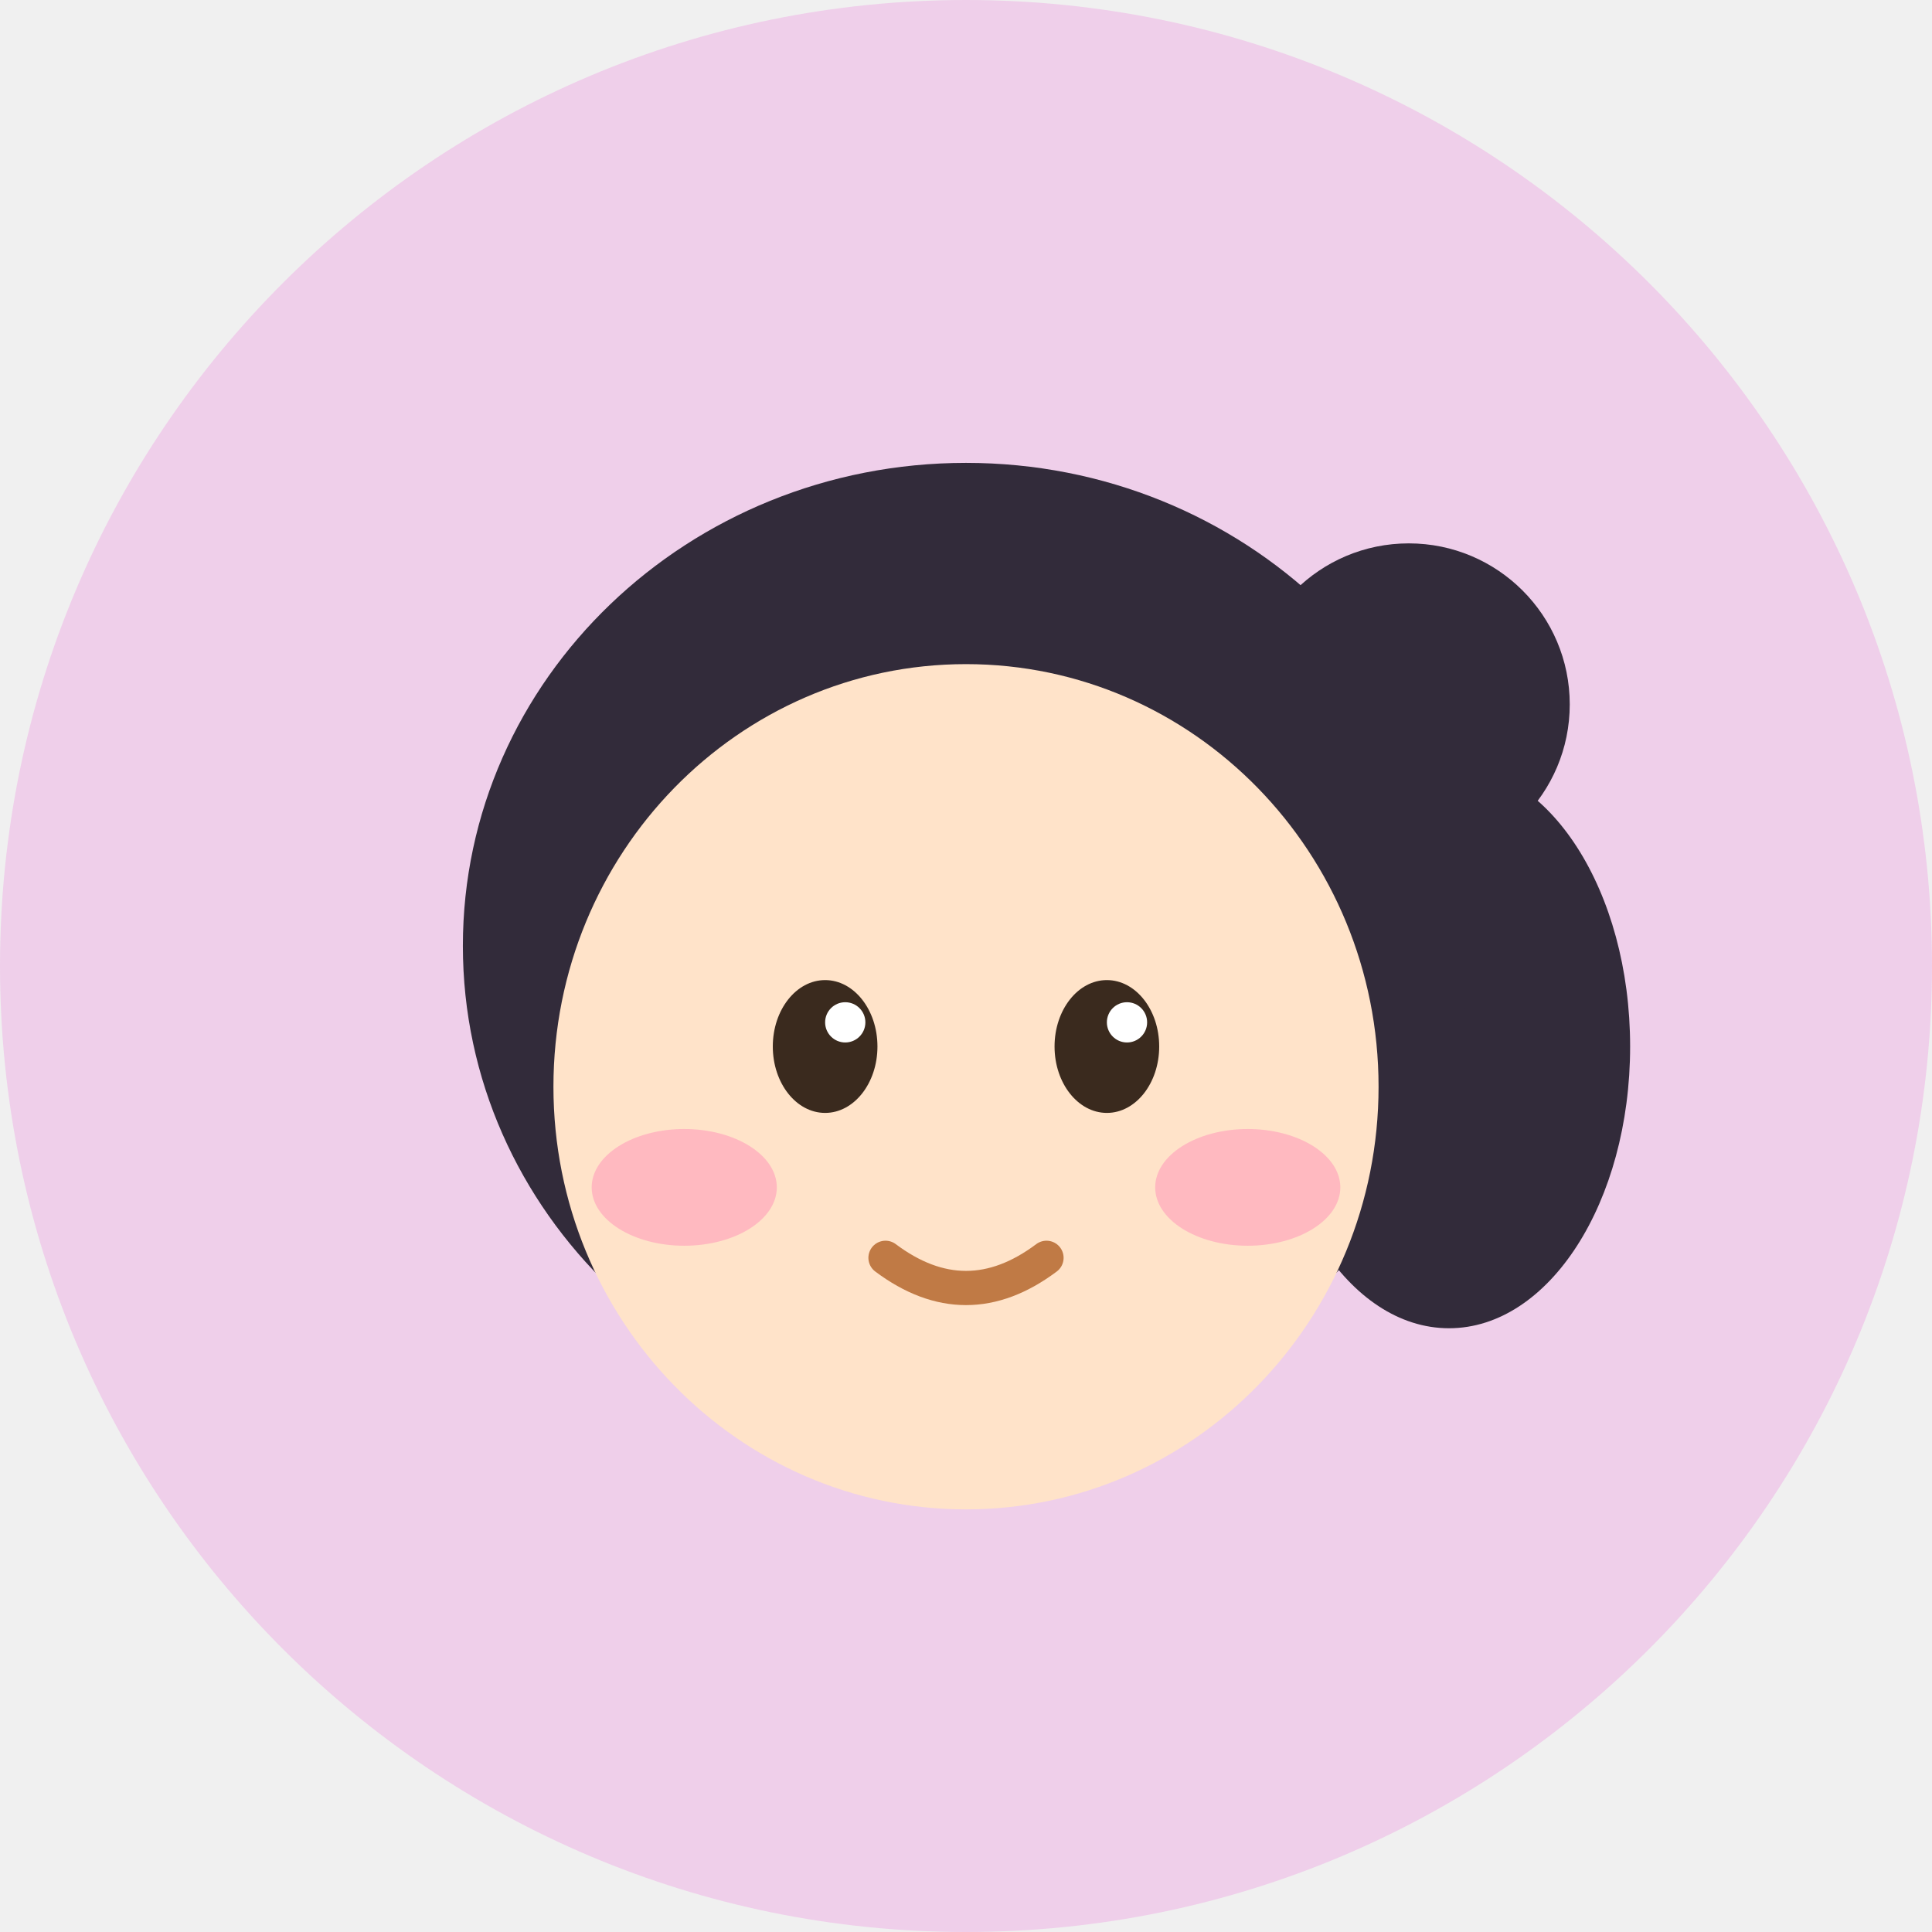
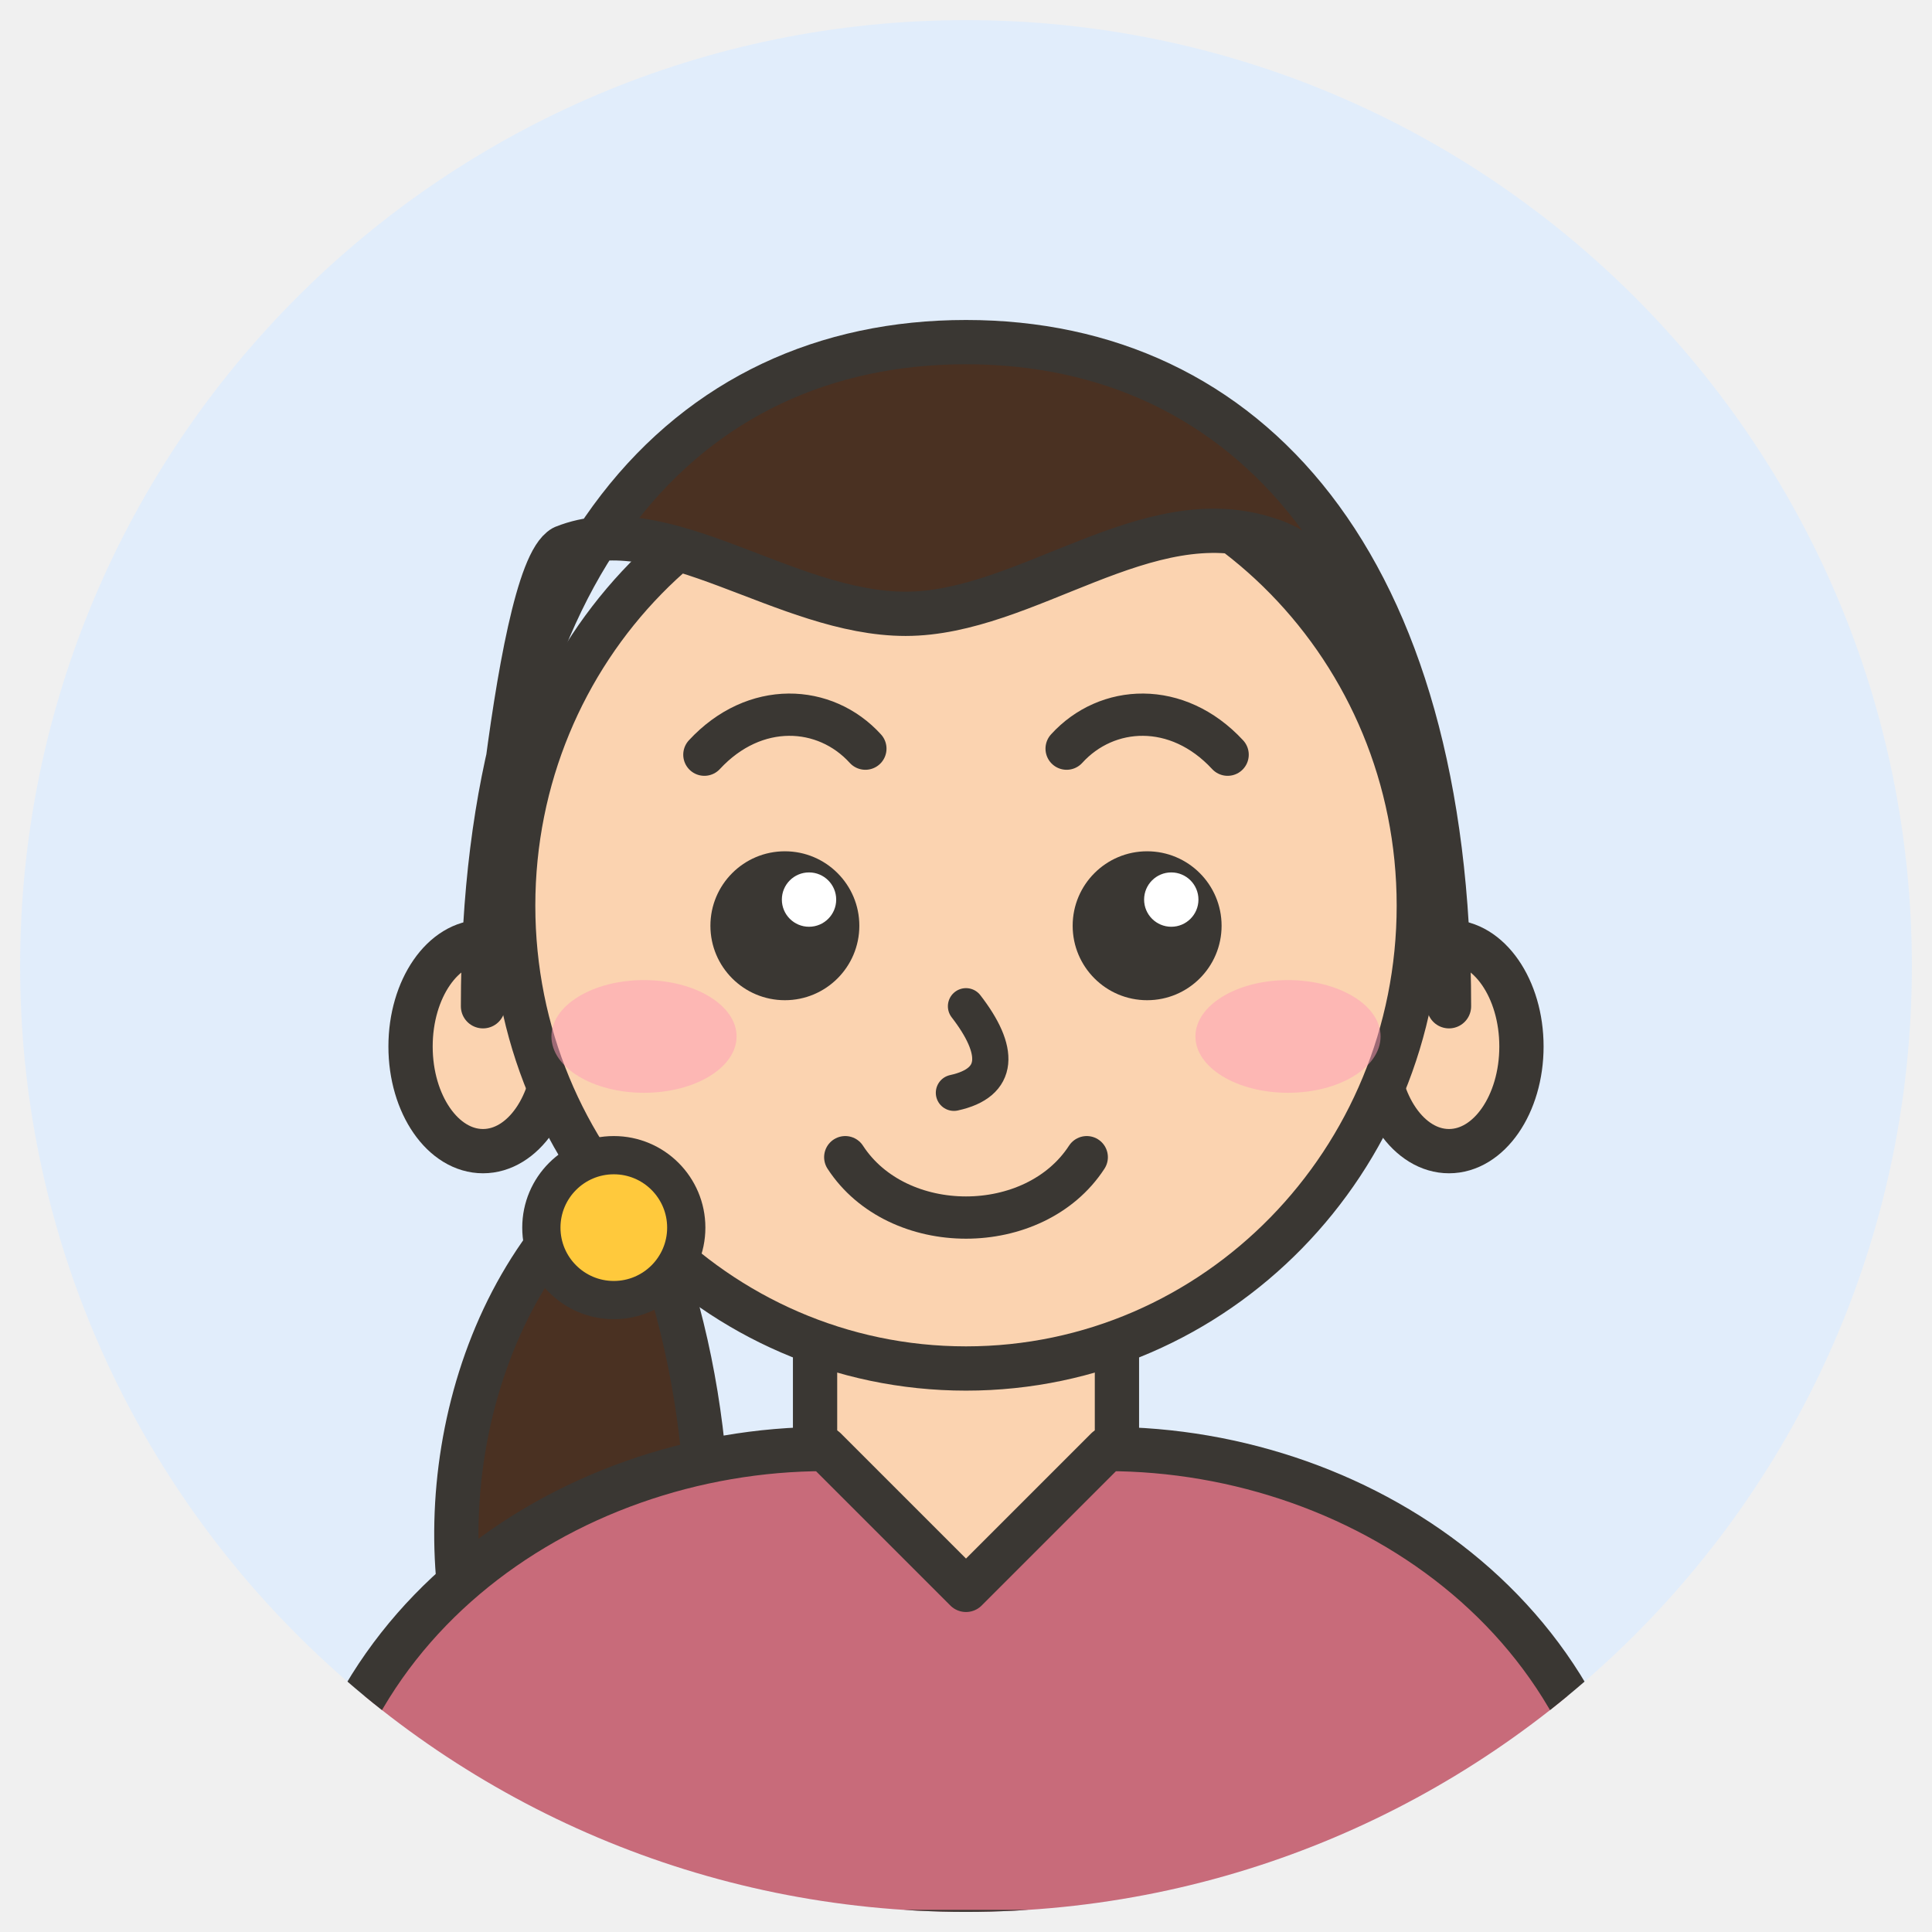
- <svg xmlns="http://www.w3.org/2000/svg" width="96" height="96" viewBox="0 0 96 96">
-   <circle cx="48" cy="48" r="48" fill="#EFCFEA" />
-   <ellipse cx="72" cy="52" rx="9" ry="14" fill="#322B3A" />
-   <circle cx="70" cy="35" r="8" fill="#322B3A" />
-   <ellipse cx="48" cy="47" rx="25" ry="24" fill="#322B3A" />
-   <ellipse cx="48" cy="54" rx="20.5" ry="21" fill="#FFE3C9" />
-   <ellipse cx="41" cy="52" rx="2.6" ry="3.3" fill="#3A2A1E" />
-   <ellipse cx="55" cy="52" rx="2.6" ry="3.3" fill="#3A2A1E" />
-   <circle cx="42" cy="50.8" r="1" fill="#FFFFFF" />
-   <circle cx="56" cy="50.8" r="1" fill="#FFFFFF" />
-   <ellipse cx="34" cy="59" rx="4.6" ry="2.9" fill="#FF8FB8" opacity="0.5" />
-   <ellipse cx="62" cy="59" rx="4.6" ry="2.9" fill="#FF8FB8" opacity="0.5" />
-   <path d="M44 62.5q4 3 8 0" fill="none" stroke="#C07A45" stroke-width="1.7" stroke-linecap="round" />
+ <svg xmlns="http://www.w3.org/2000/svg" width="96" height="96" viewBox="0 0 96 96" role="img" aria-label="妈妈 03 低马尾">
+   <defs>
+     <clipPath id="ring-mom-03">
+       <circle cx="48" cy="48" r="47.0" />
+     </clipPath>
+   </defs>
+   <g clip-path="url(#ring-mom-03)">
+     <circle cx="48" cy="48" r="47.0" fill="#E1EDFB" />
+     <path d="M31 58 C23 64 21 76 24 84 C26.5 90 33 89.5 34.5 84 C36 76 35 66 31 58 Z" fill="#4A3122" stroke="#3A3733" stroke-width="2.2" stroke-linejoin="round" />
+     <path d="M40.5 60 L40.5 77 C40.5 80 55.5 80 55.5 77 L55.5 60 Z" fill="#FBD3B0" stroke="#3A3733" stroke-width="2.2" stroke-linejoin="round" />
+     <path d="M15 96 C15 81 28 72 41 72 L48 79 L55 72 C68 72 81 81 81 96 Z" fill="#C86B7A" stroke="#3A3733" stroke-width="2.2" stroke-linejoin="round" />
+     <ellipse cx="24" cy="52" rx="3.6" ry="5.2" fill="#FBD3B0" stroke="#3A3733" stroke-width="2.2" />
+     <ellipse cx="72" cy="52" rx="3.6" ry="5.2" fill="#FBD3B0" stroke="#3A3733" stroke-width="2.2" />
+     <ellipse cx="48" cy="45" rx="22.5" ry="23" fill="#FBD3B0" stroke="#3A3733" stroke-width="2.2" />
+     <path d="M24 50 C24 28 34 17 48 17 C62 17 72 28 72 50 C72 50 70.5 29 63 26.8 C57 24.8 51 30.5 45 30.5 C39 30.5 33 25.2 28 27.2 C25.5 28.6 24 50 24 50 Z" fill="#4A3122" stroke="#3A3733" stroke-width="2.2" stroke-linejoin="round" />
+     <circle cx="30.5" cy="61" r="3.6" fill="#FFC93C" stroke="#3A3733" stroke-width="1.9" />
+     <path d="M35 37.5 C37.5 34.8 41 35 43 37.2" fill="none" stroke="#3A3733" stroke-width="2.1" stroke-linecap="round" />
+     <path d="M61 37.5 C58.5 34.8 55 35 53 37.2" fill="none" stroke="#3A3733" stroke-width="2.1" stroke-linecap="round" />
+     <path d="M48 50 C49.7 52.2 49.7 53.8 47.4 54.3" fill="none" stroke="#3A3733" stroke-width="1.8" stroke-linecap="round" />
+     <circle cx="39" cy="46" r="3.7" fill="#3A3733" />
+     <circle cx="57" cy="46" r="3.7" fill="#3A3733" />
+     <circle cx="40.2" cy="44.7" r="1.35" fill="#FFFFFF" />
+     <circle cx="58.2" cy="44.7" r="1.35" fill="#FFFFFF" />
+     <path d="M42 57.5 C44.6 61.5 51.4 61.5 54 57.5" fill="none" stroke="#3A3733" stroke-width="2.1" stroke-linecap="round" />
+     <ellipse cx="32" cy="51.5" rx="4.6" ry="2.8" fill="#FF9BB8" opacity="0.5" />
+     <ellipse cx="64" cy="51.5" rx="4.6" ry="2.8" fill="#FF9BB8" opacity="0.5" />
+   </g>
</svg>
